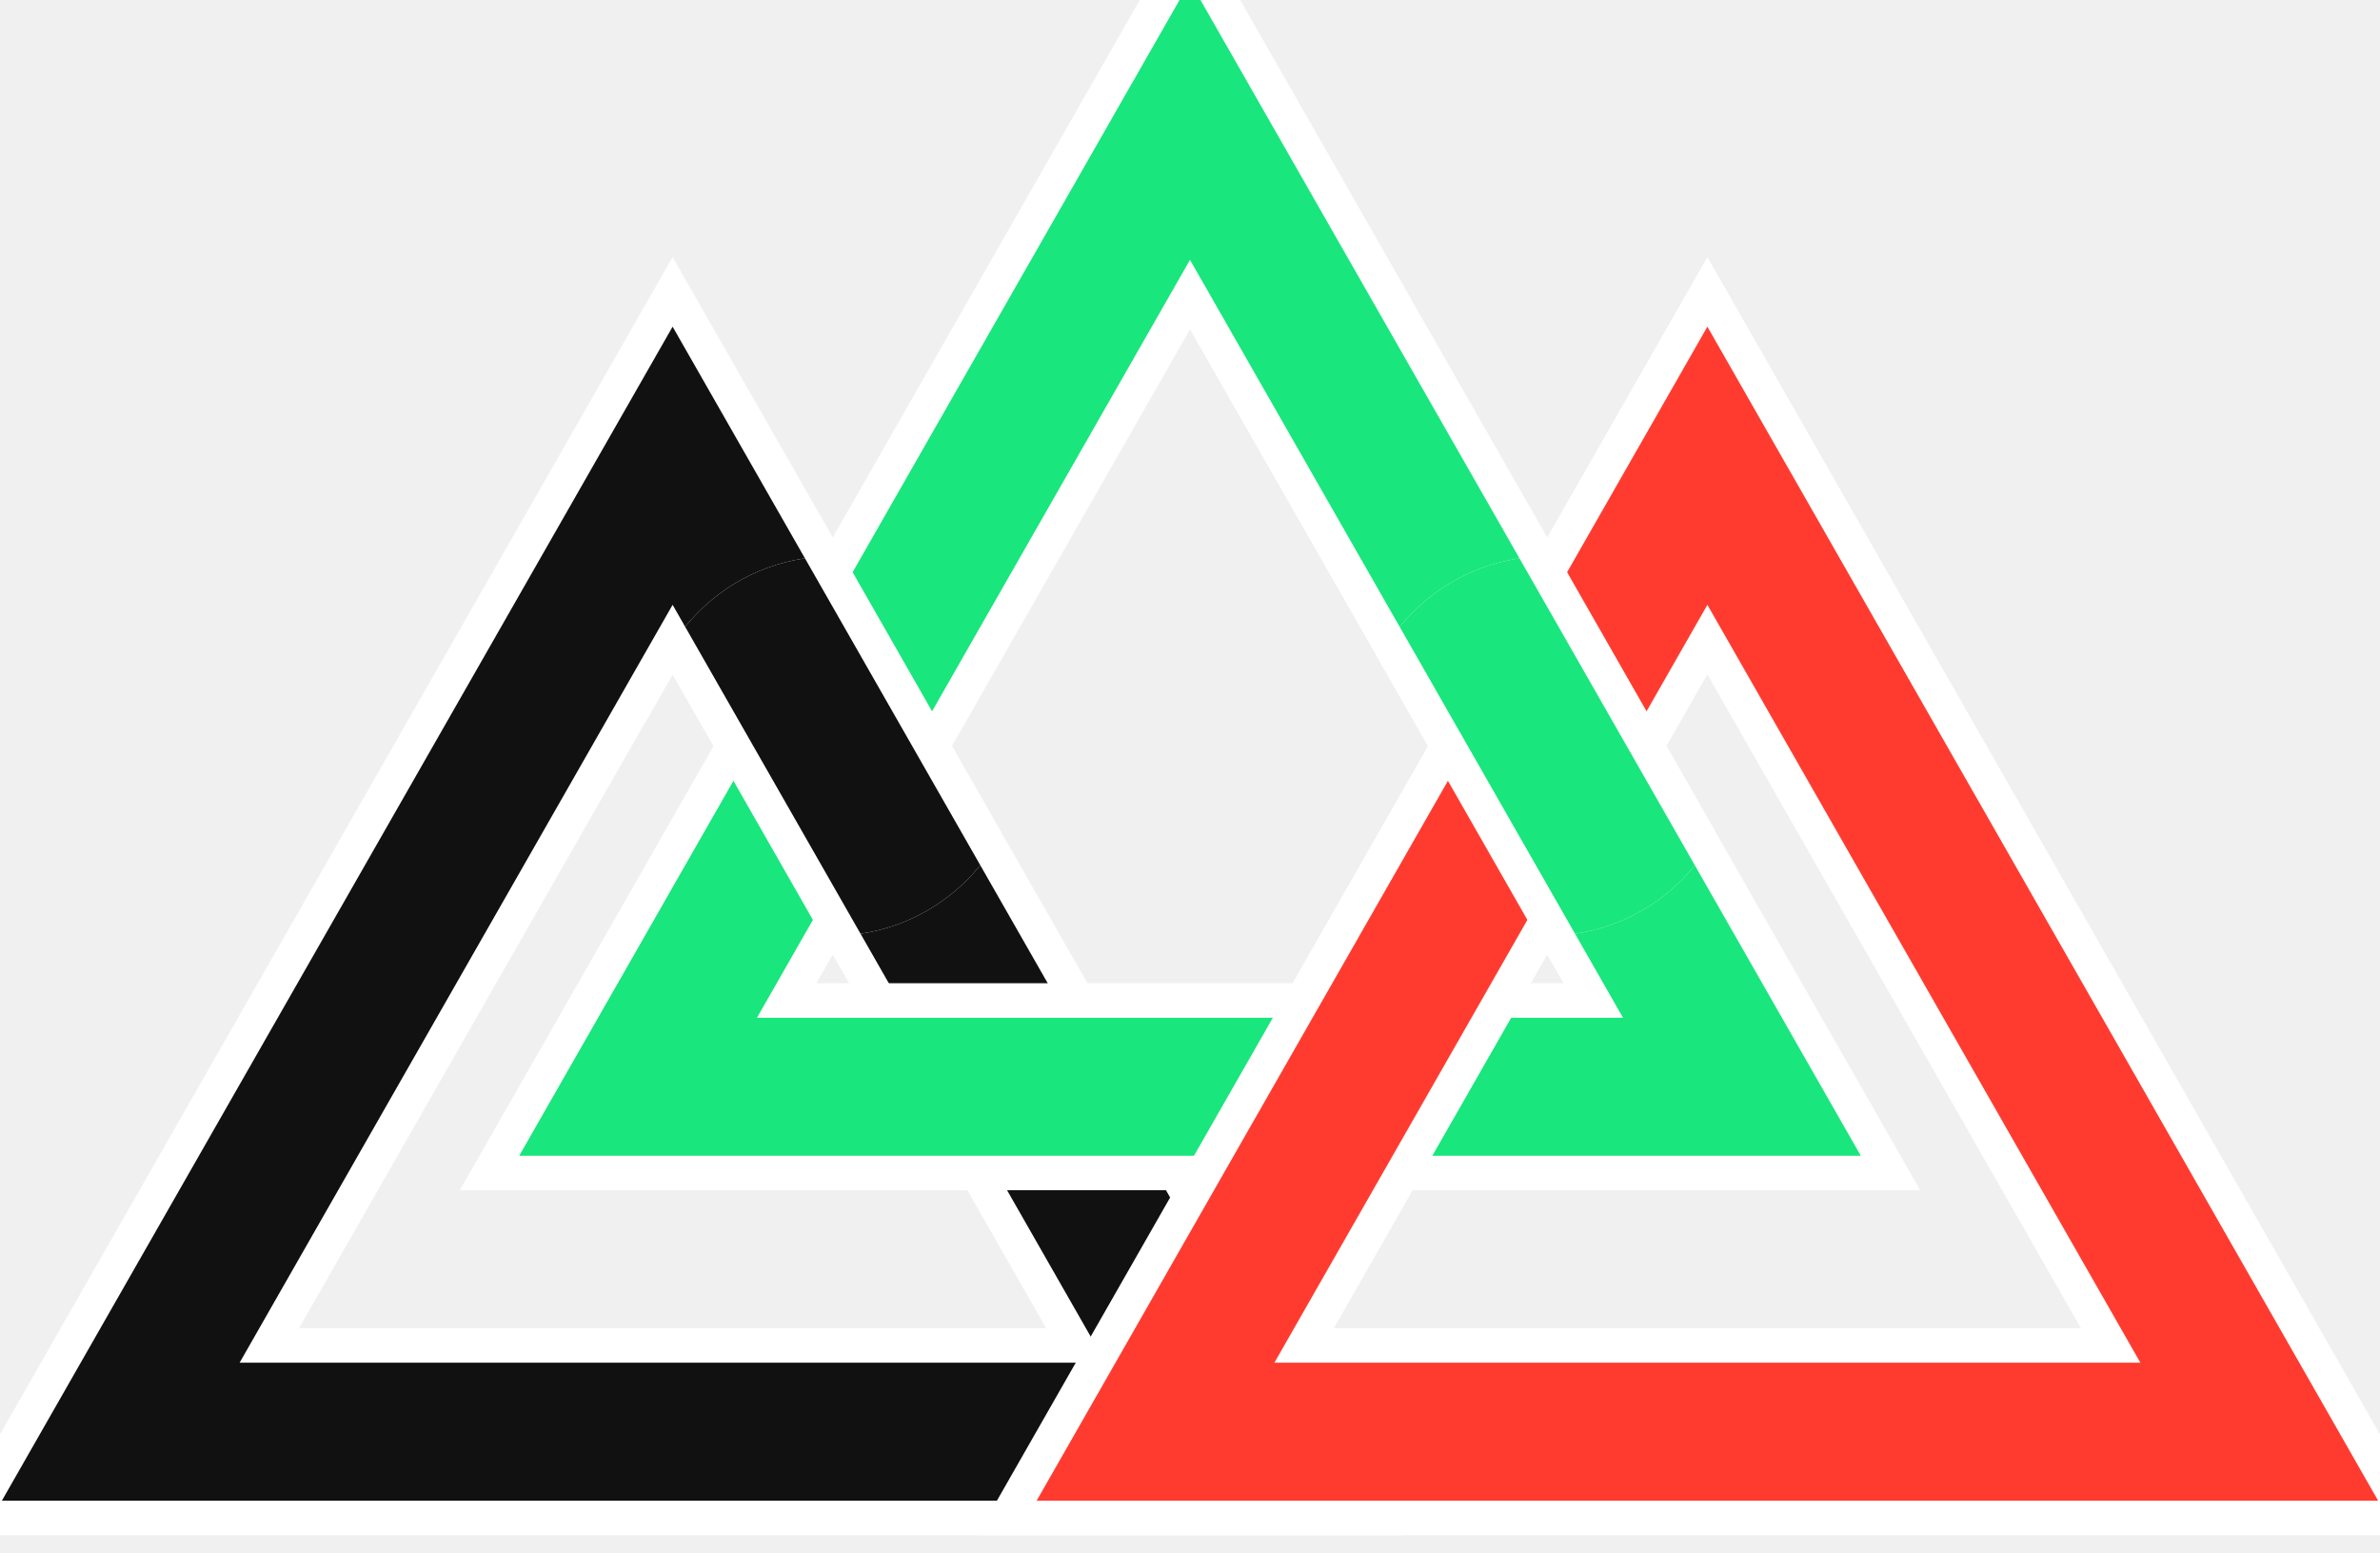
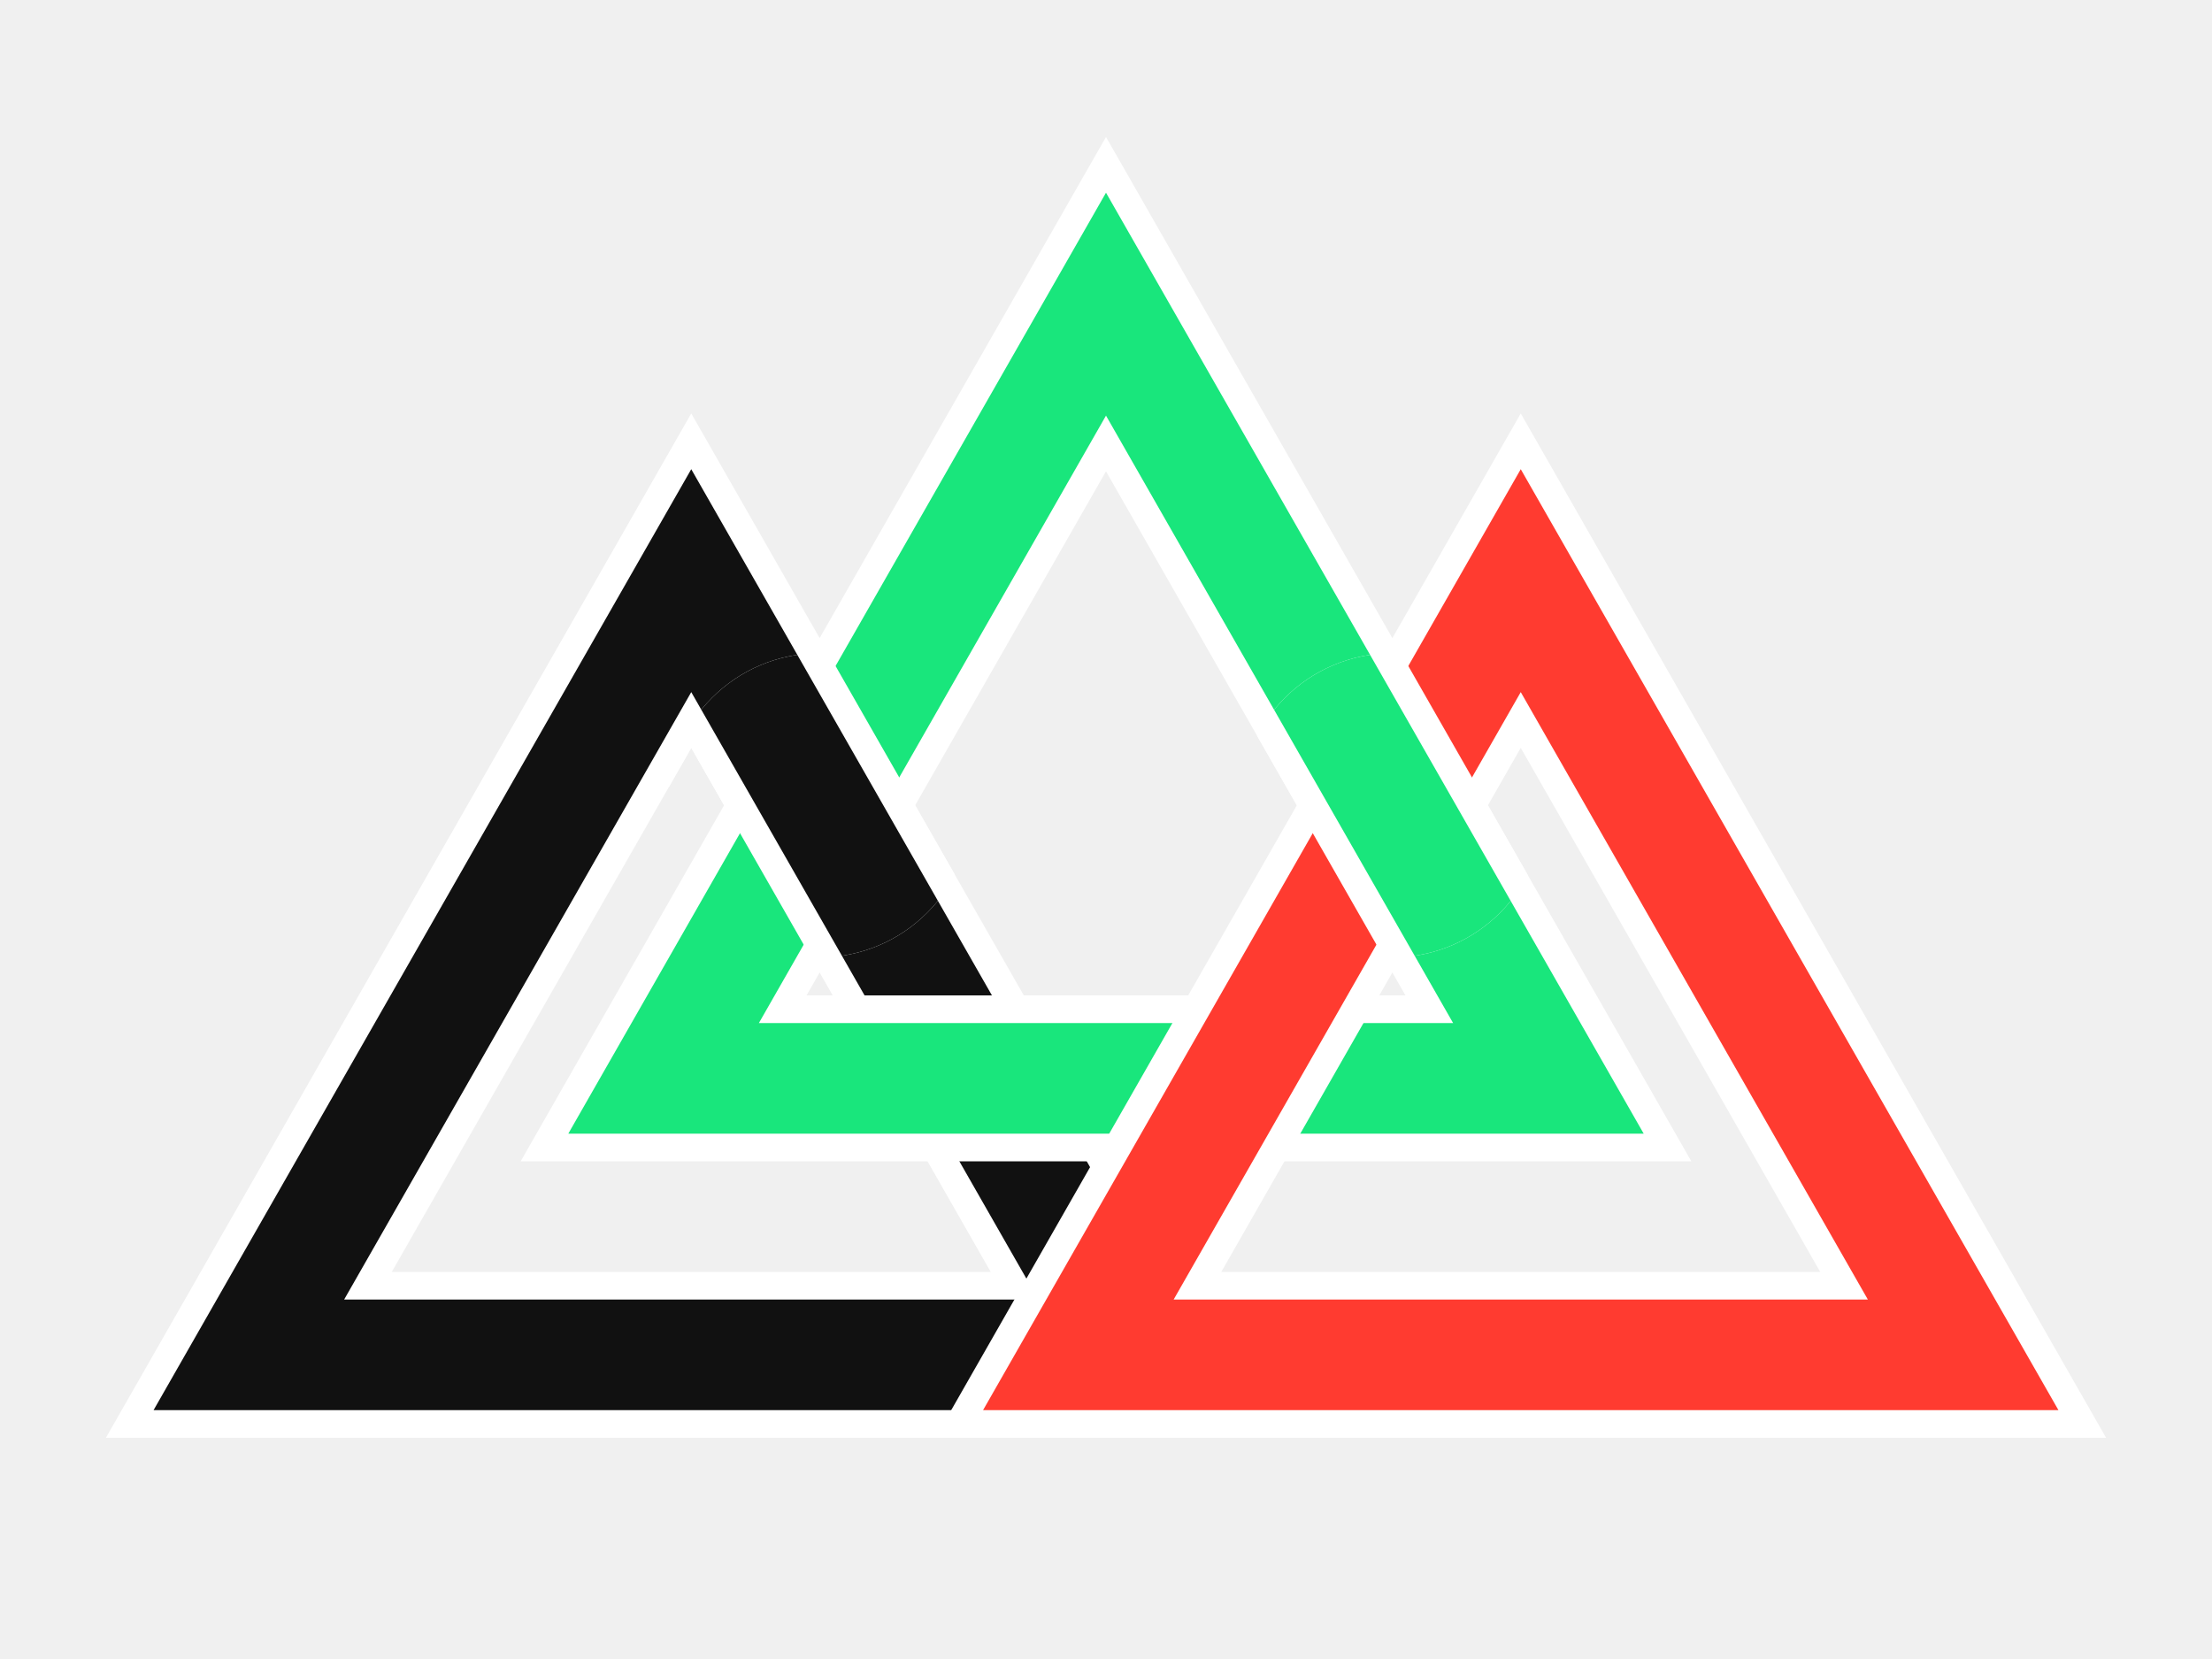
- <svg xmlns="http://www.w3.org/2000/svg" viewBox="55 75 690 450" role="img" aria-label="3LAB">
+ <svg xmlns="http://www.w3.org/2000/svg" viewBox="0 0 800 600" role="img" aria-label="3LAB">
  <defs>
    <polygon id="tri" points="0,-280 -160,0 160,0" fill="none" />
    <g id="t1">
      <use href="#tri" transform="translate(250, 490)" />
    </g>
    <g id="t2">
      <use href="#tri" transform="translate(400, 390)" />
    </g>
    <g id="t3">
      <use href="#tri" transform="translate(550, 490)" />
    </g>
    <clipPath id="clip-t1-over-t2">
      <circle cx="296.4" cy="291.25" r="55" />
    </clipPath>
    <clipPath id="clip-t2-over-t3">
      <circle cx="503.6" cy="291.25" r="55" />
    </clipPath>
  </defs>
  <g stroke-linejoin="miter" stroke-linecap="butt" stroke-miterlimit="10">
    <use href="#t1" stroke="#FFFFFF" stroke-width="60" />
    <use href="#t1" stroke="#111111" stroke-width="40" />
    <use href="#t2" stroke="#FFFFFF" stroke-width="60" />
    <use href="#t2" stroke="#19E67C" stroke-width="40" />
    <use href="#t3" stroke="#FFFFFF" stroke-width="60" />
    <use href="#t3" stroke="#FF3B30" stroke-width="40" />
    <use href="#t1" stroke="#FFFFFF" stroke-width="60" clip-path="url(#clip-t1-over-t2)" />
    <use href="#t1" stroke="#111111" stroke-width="40" clip-path="url(#clip-t1-over-t2)" />
    <use href="#t2" stroke="#FFFFFF" stroke-width="60" clip-path="url(#clip-t2-over-t3)" />
    <use href="#t2" stroke="#19E67C" stroke-width="40" clip-path="url(#clip-t2-over-t3)" />
  </g>
</svg>
